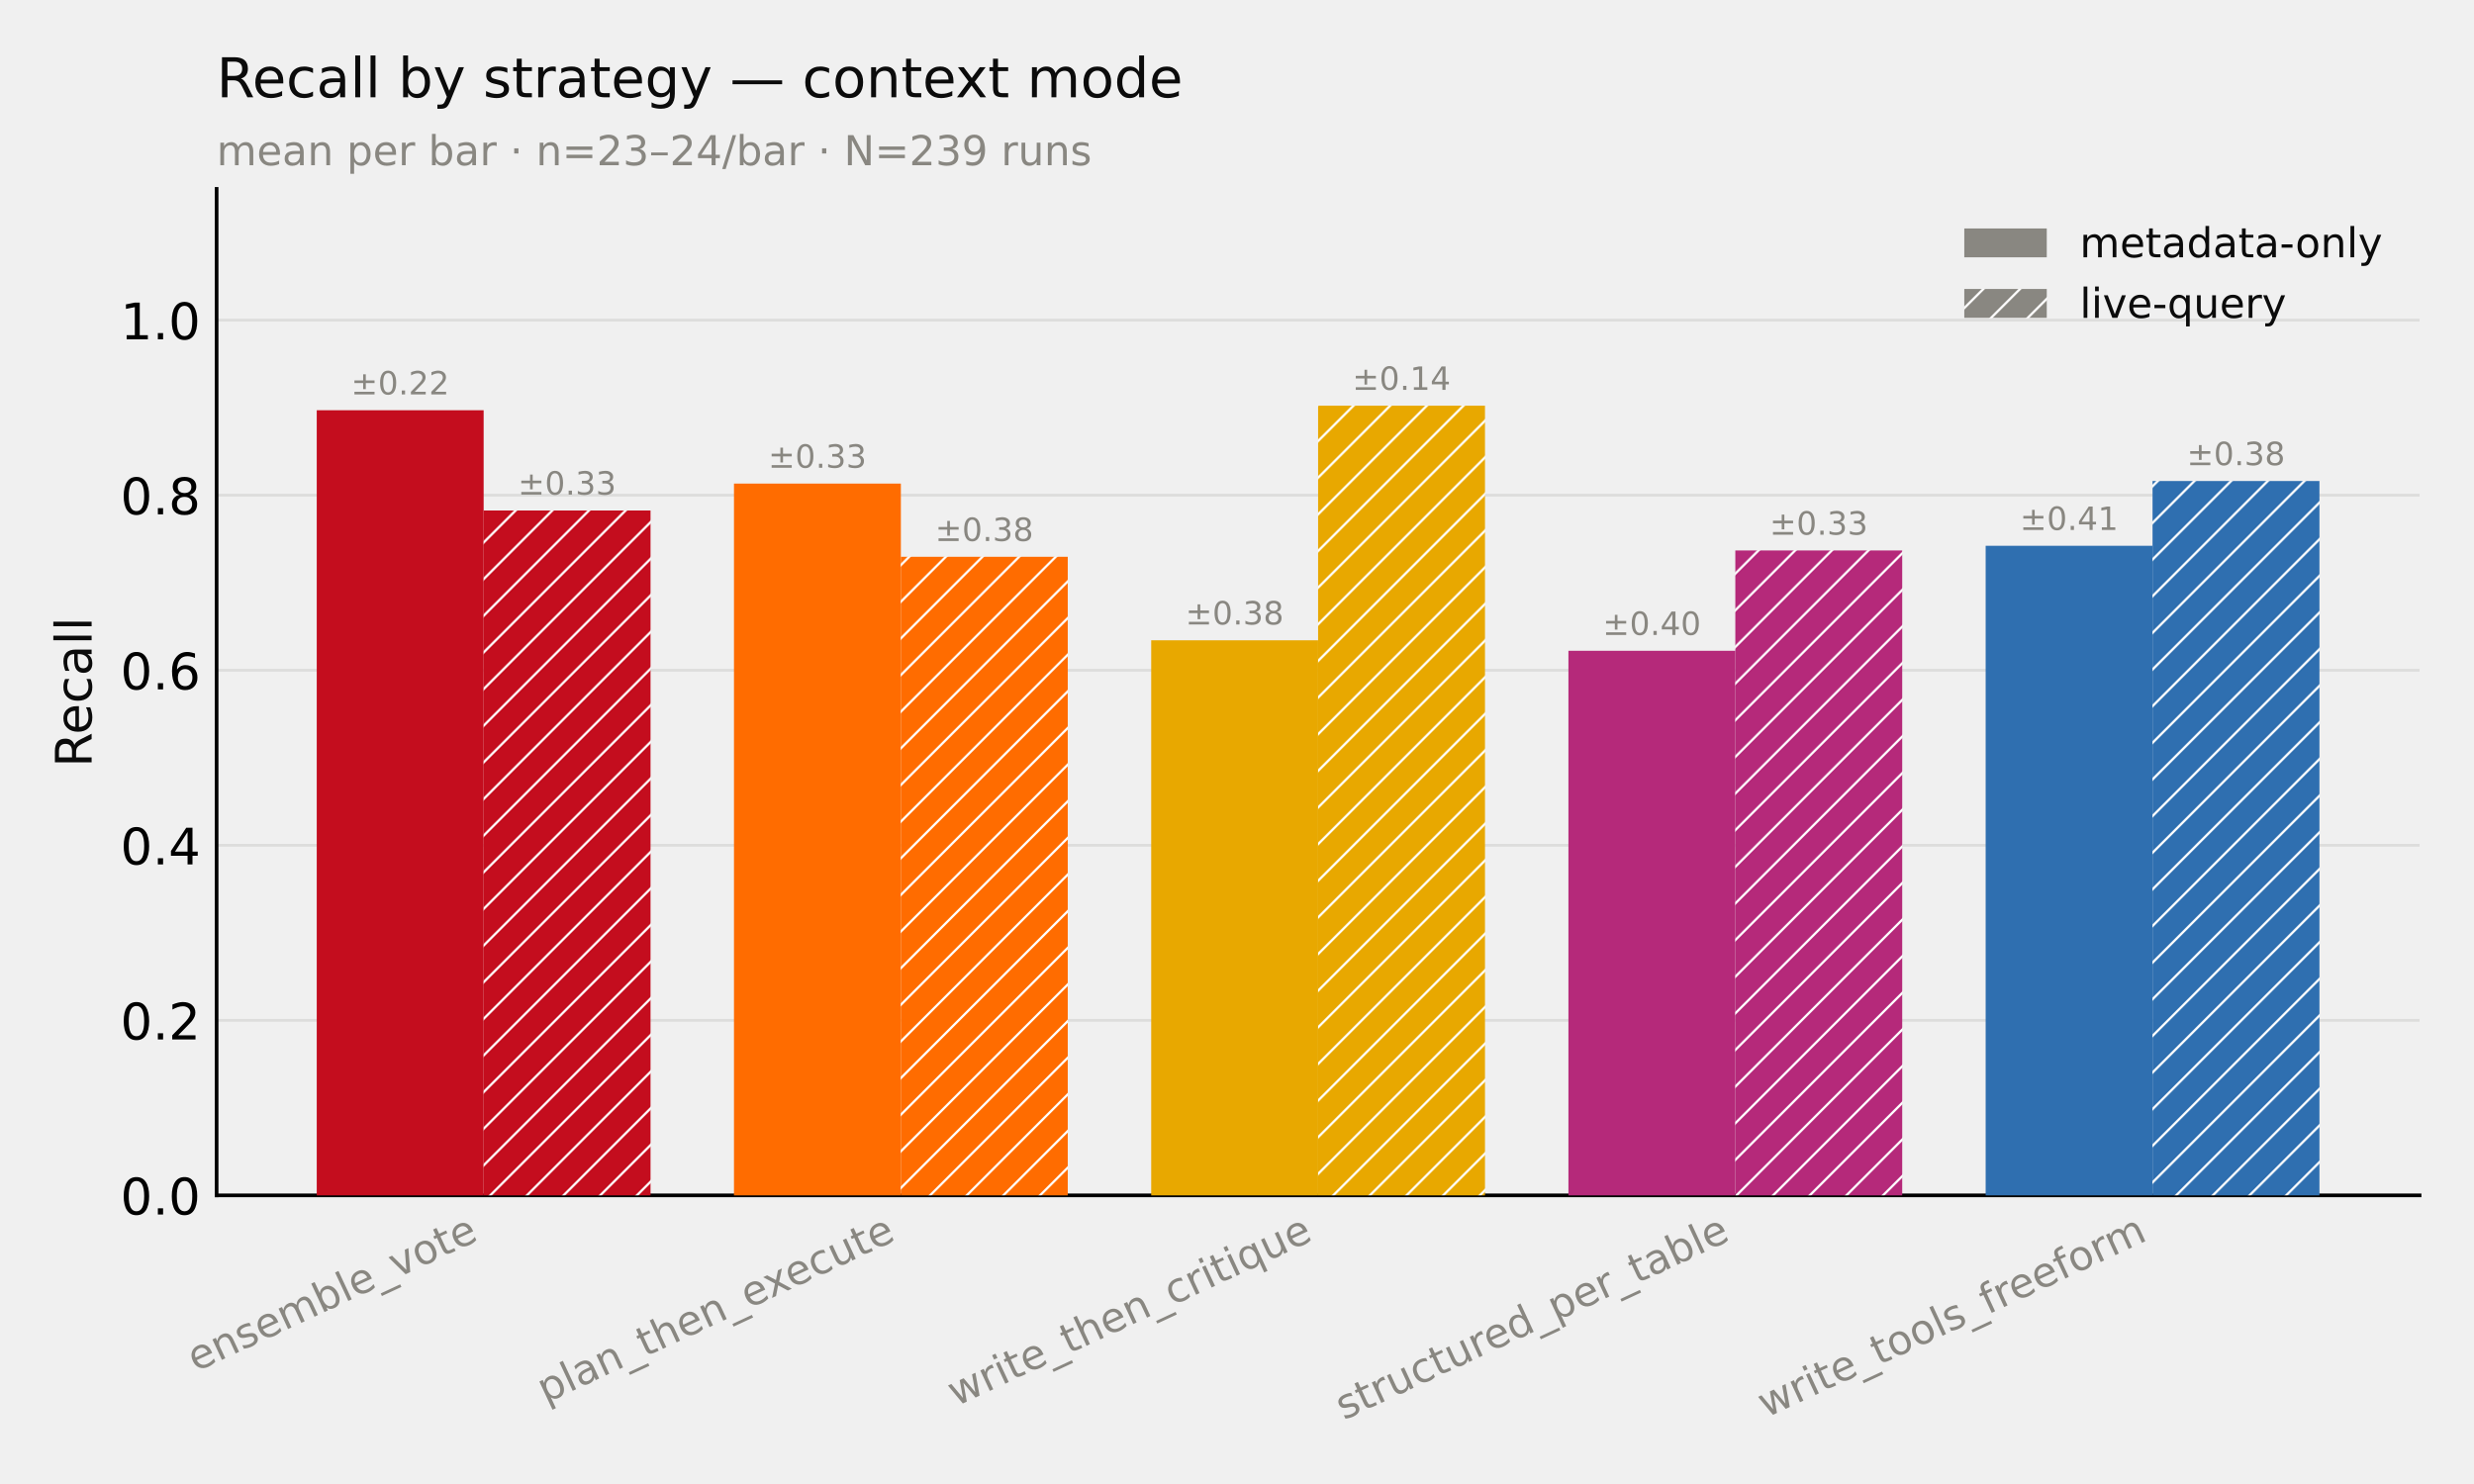
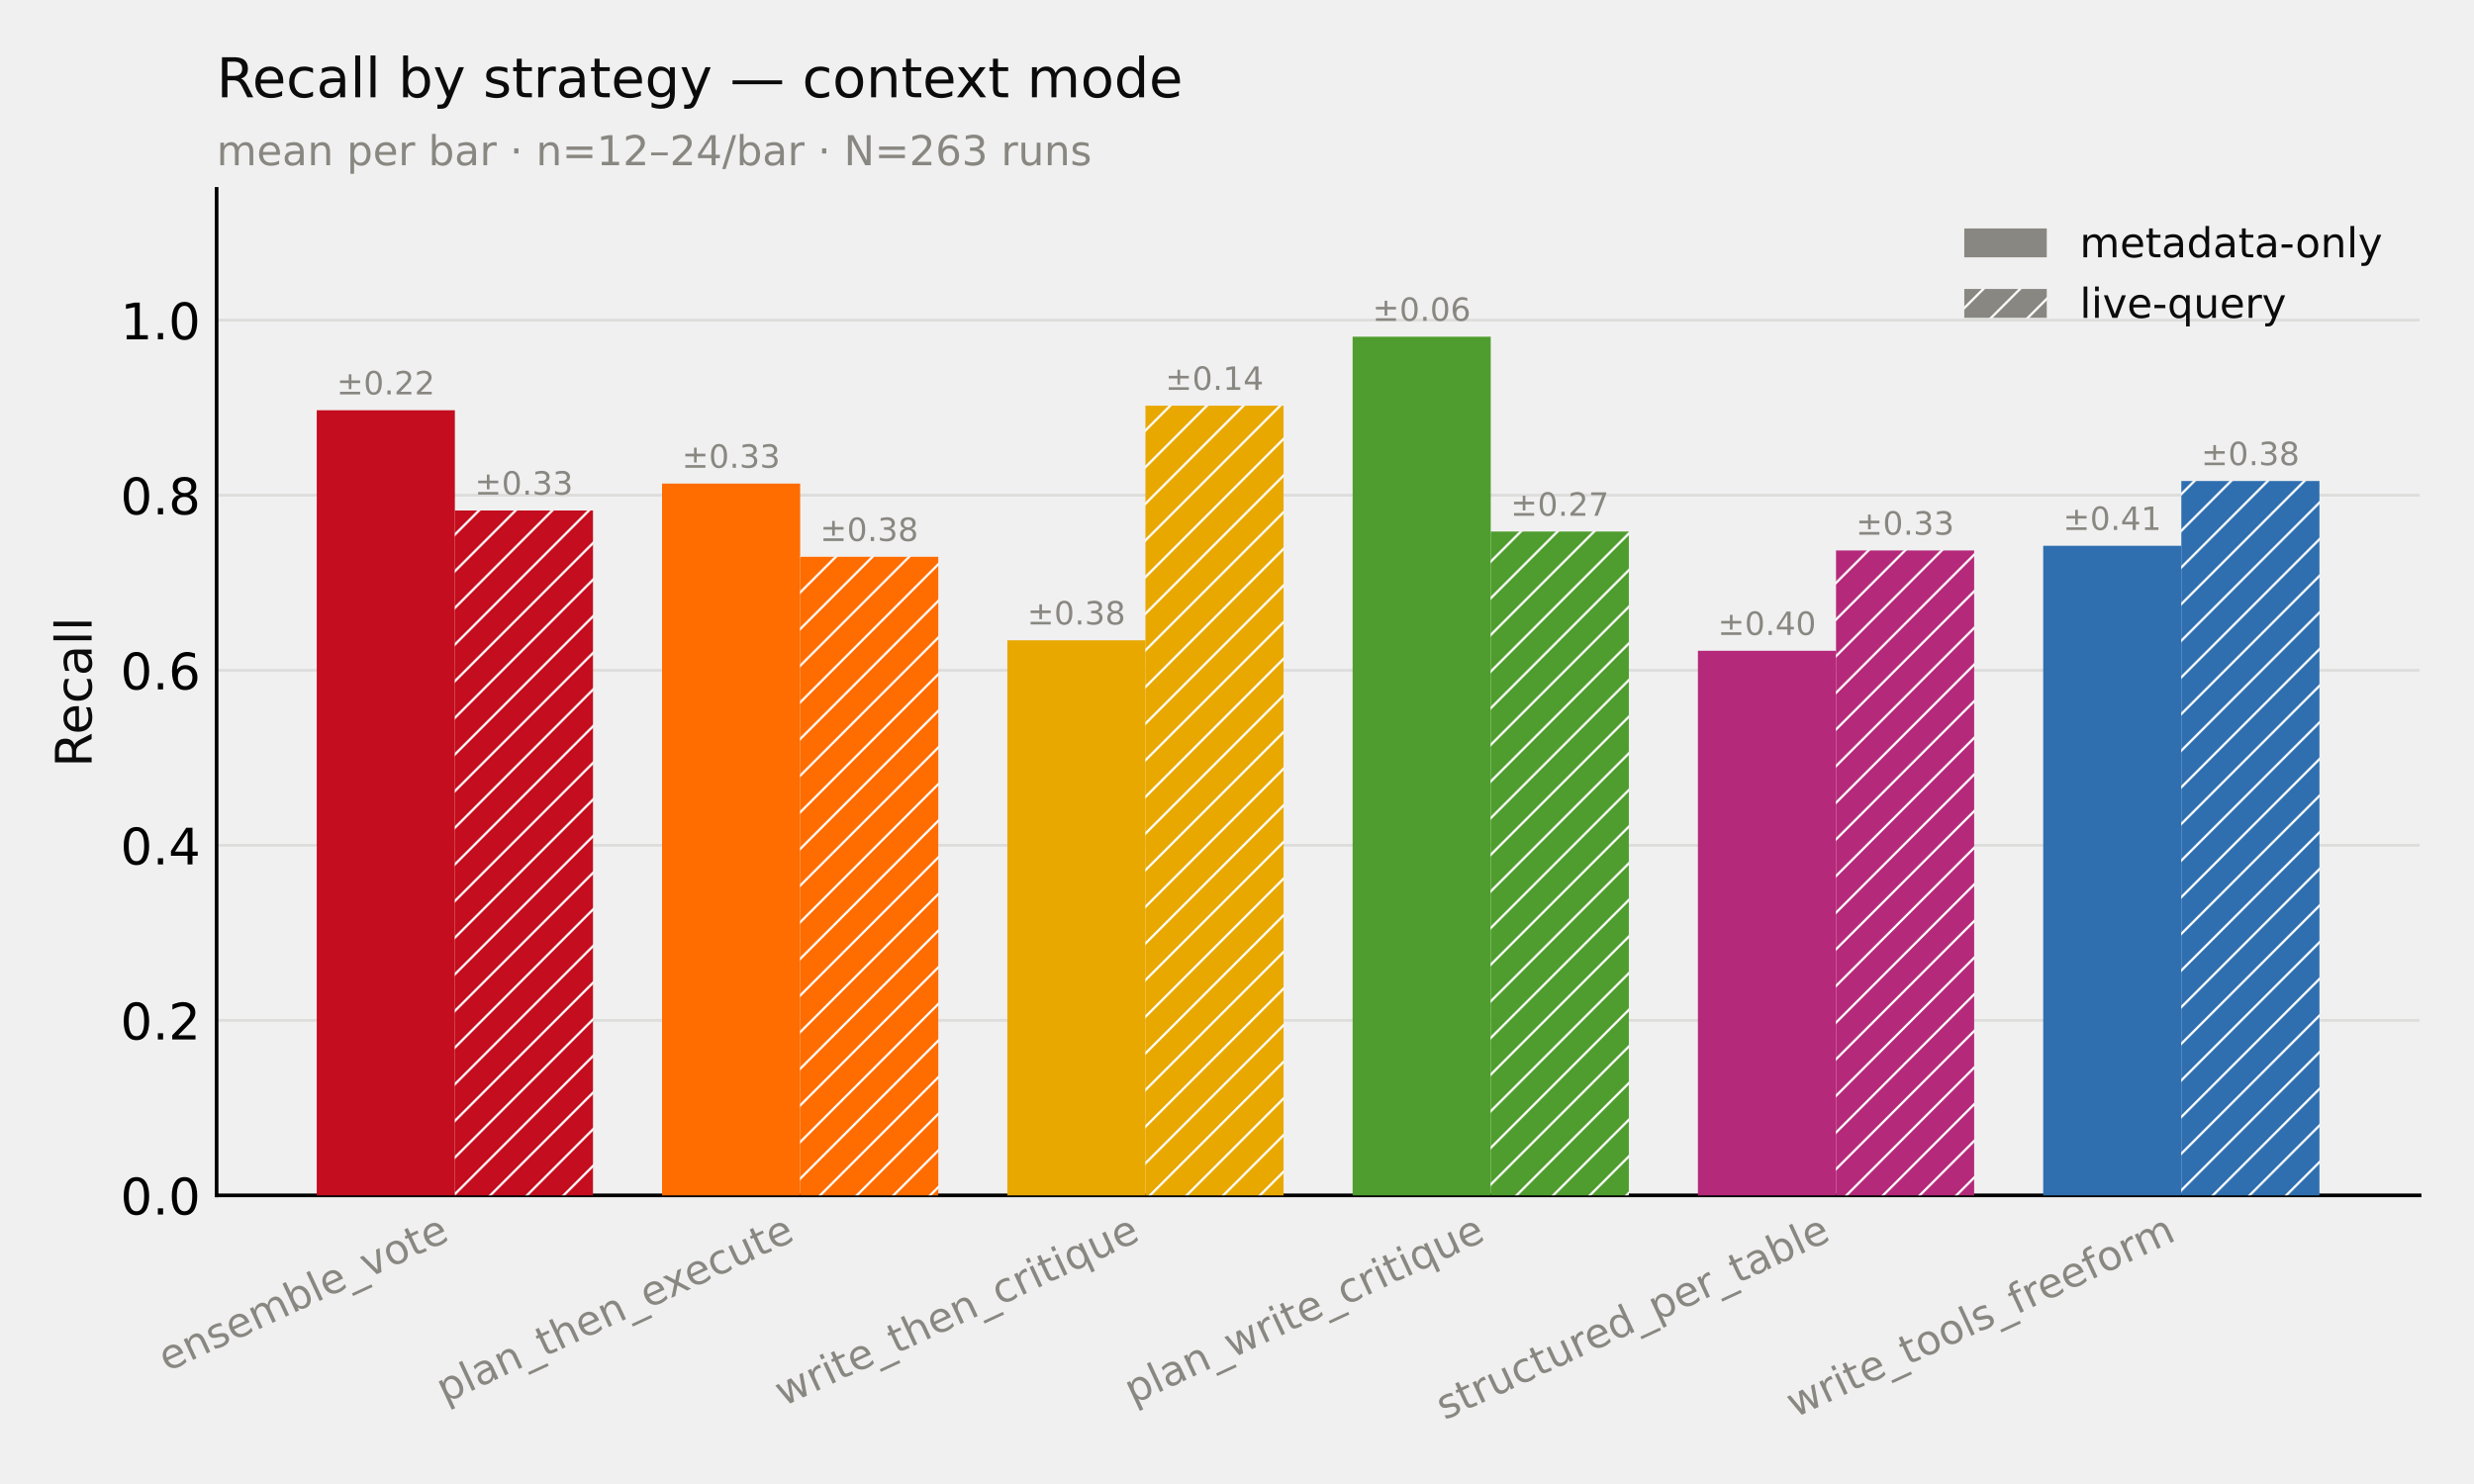
<svg xmlns="http://www.w3.org/2000/svg" width="540pt" height="324pt" viewBox="0 0 540 324" version="1.1">
  <defs>
    <style type="text/css">*{stroke-linejoin: round; stroke-linecap: butt}</style>
  </defs>
  <g id="figure_1">
    <g id="patch_1">
      <path d="M 0 324  L 540 324  L 540 0  L 0 0  L 0 324  z " style="fill: none" />
    </g>
    <g id="axes_1">
      <g id="patch_2">
        <path d="M 47.28 260.982  L 528.12 260.982  L 528.12 41.24  L 47.28 41.24  L 47.28 260.982  z " style="fill: none" />
      </g>
      <g id="matplotlib.axis_1">
        <g id="xtick_1">
          <g id="line2d_1" />
          <g id="text_1">
-             <text style="font-size: 9px; font-family: 'DejaVu Sans', 'Bitstream Vera Sans', 'Computer Modern Sans Serif', 'Lucida Grande', 'Verdana', 'Geneva', 'Lucid', 'Arial', 'Helvetica', 'Avant Garde', sans-serif; fill: #898781" transform="translate(42.68812 299.5812) rotate(-25)">ensemble_vote</text>
+             <text style="font-size: 9px; font-family: 'DejaVu Sans', 'Bitstream Vera Sans', 'Computer Modern Sans Serif', 'Lucida Grande', 'Verdana', 'Geneva', 'Lucid', 'Arial', 'Helvetica', 'Avant Garde', sans-serif; fill: #898781" transform="translate(36.40756 299.5812) rotate(-25)">ensemble_vote</text>
          </g>
        </g>
        <g id="xtick_2">
          <g id="line2d_2" />
          <g id="text_2">
-             <text style="font-size: 9px; font-family: 'DejaVu Sans', 'Bitstream Vera Sans', 'Computer Modern Sans Serif', 'Lucida Grande', 'Verdana', 'Geneva', 'Lucid', 'Arial', 'Helvetica', 'Avant Garde', sans-serif; fill: #898781" transform="translate(119.0716 306.4289) rotate(-25)">plan_then_execute</text>
+             <text style="font-size: 9px; font-family: 'DejaVu Sans', 'Bitstream Vera Sans', 'Computer Modern Sans Serif', 'Lucida Grande', 'Verdana', 'Geneva', 'Lucid', 'Arial', 'Helvetica', 'Avant Garde', sans-serif; fill: #898781" transform="translate(97.08959 306.4289) rotate(-25)">plan_then_execute</text>
          </g>
        </g>
        <g id="xtick_3">
          <g id="line2d_3" />
          <g id="text_3">
-             <text style="font-size: 9px; font-family: 'DejaVu Sans', 'Bitstream Vera Sans', 'Computer Modern Sans Serif', 'Lucida Grande', 'Verdana', 'Geneva', 'Lucid', 'Arial', 'Helvetica', 'Avant Garde', sans-serif; fill: #898781" transform="translate(208.6499 307.1236) rotate(-25)">write_then_critique</text>
+             <text style="font-size: 9px; font-family: 'DejaVu Sans', 'Bitstream Vera Sans', 'Computer Modern Sans Serif', 'Lucida Grande', 'Verdana', 'Geneva', 'Lucid', 'Arial', 'Helvetica', 'Avant Garde', sans-serif; fill: #898781" transform="translate(170.9665 307.1236) rotate(-25)">write_then_critique</text>
          </g>
        </g>
        <g id="xtick_4">
          <g id="line2d_4" />
          <g id="text_4">
-             <text style="font-size: 9px; font-family: 'DejaVu Sans', 'Bitstream Vera Sans', 'Computer Modern Sans Serif', 'Lucida Grande', 'Verdana', 'Geneva', 'Lucid', 'Arial', 'Helvetica', 'Avant Garde', sans-serif; fill: #898781" transform="translate(293.3163 310.1088) rotate(-25)">structured_per_table</text>
+             <text style="font-size: 9px; font-family: 'DejaVu Sans', 'Bitstream Vera Sans', 'Computer Modern Sans Serif', 'Lucida Grande', 'Verdana', 'Geneva', 'Lucid', 'Arial', 'Helvetica', 'Avant Garde', sans-serif; fill: #898781" transform="translate(247.2764 306.6838) rotate(-25)">plan_write_critique</text>
          </g>
        </g>
        <g id="xtick_5">
          <g id="line2d_5" />
          <g id="text_5">
-             <text style="font-size: 9px; font-family: 'DejaVu Sans', 'Bitstream Vera Sans', 'Computer Modern Sans Serif', 'Lucida Grande', 'Verdana', 'Geneva', 'Lucid', 'Arial', 'Helvetica', 'Avant Garde', sans-serif; fill: #898781" transform="translate(385.4843 309.5959) rotate(-25)">write_tools_freeform</text>
+             <text style="font-size: 9px; font-family: 'DejaVu Sans', 'Bitstream Vera Sans', 'Computer Modern Sans Serif', 'Lucida Grande', 'Verdana', 'Geneva', 'Lucid', 'Arial', 'Helvetica', 'Avant Garde', sans-serif; fill: #898781" transform="translate(315.2982 310.1088) rotate(-25)">structured_per_table</text>
+           </g>
+         </g>
+         <g id="xtick_6">
+           <g id="line2d_6" />
+           <g id="text_6">
+             <text style="font-size: 9px; font-family: 'DejaVu Sans', 'Bitstream Vera Sans', 'Computer Modern Sans Serif', 'Lucida Grande', 'Verdana', 'Geneva', 'Lucid', 'Arial', 'Helvetica', 'Avant Garde', sans-serif; fill: #898781" transform="translate(391.7649 309.5959) rotate(-25)">write_tools_freeform</text>
          </g>
        </g>
      </g>
      <g id="matplotlib.axis_2">
        <g id="ytick_1">
-           <g id="line2d_6">
+           <g id="line2d_7">
            <path d="M 47.28 260.982  L 528.12 260.982  " clip-path="url(#pf2c63553e9)" style="fill: none; stroke: #898781; stroke-opacity: 0.18; stroke-width: 0.6; stroke-linecap: square" />
          </g>
-           <g id="line2d_7" />
-           <g id="text_6">
+           <g id="line2d_8" />
+           <g id="text_7">
            <text style="font-size: 11px; font-family: 'DejaVu Sans', 'Bitstream Vera Sans', 'Computer Modern Sans Serif', 'Lucida Grande', 'Verdana', 'Geneva', 'Lucid', 'Arial', 'Helvetica', 'Avant Garde', sans-serif; text-anchor: end" x="43.78" y="265.161" transform="rotate(-0 43.78 265.1614)">0.0</text>
          </g>
        </g>
        <g id="ytick_2">
-           <g id="line2d_8">
+           <g id="line2d_9">
            <path d="M 47.28 222.766  L 528.12 222.766  " clip-path="url(#pf2c63553e9)" style="fill: none; stroke: #898781; stroke-opacity: 0.18; stroke-width: 0.6; stroke-linecap: square" />
          </g>
-           <g id="line2d_9" />
-           <g id="text_7">
+           <g id="line2d_10" />
+           <g id="text_8">
            <text style="font-size: 11px; font-family: 'DejaVu Sans', 'Bitstream Vera Sans', 'Computer Modern Sans Serif', 'Lucida Grande', 'Verdana', 'Geneva', 'Lucid', 'Arial', 'Helvetica', 'Avant Garde', sans-serif; text-anchor: end" x="43.78" y="226.945" transform="rotate(-0 43.78 226.9453)">0.2</text>
          </g>
        </g>
        <g id="ytick_3">
-           <g id="line2d_10">
+           <g id="line2d_11">
            <path d="M 47.28 184.55  L 528.12 184.55  " clip-path="url(#pf2c63553e9)" style="fill: none; stroke: #898781; stroke-opacity: 0.18; stroke-width: 0.6; stroke-linecap: square" />
          </g>
-           <g id="line2d_11" />
-           <g id="text_8">
+           <g id="line2d_12" />
+           <g id="text_9">
            <text style="font-size: 11px; font-family: 'DejaVu Sans', 'Bitstream Vera Sans', 'Computer Modern Sans Serif', 'Lucida Grande', 'Verdana', 'Geneva', 'Lucid', 'Arial', 'Helvetica', 'Avant Garde', sans-serif; text-anchor: end" x="43.78" y="188.729" transform="rotate(-0 43.78 188.7293)">0.4</text>
          </g>
        </g>
        <g id="ytick_4">
-           <g id="line2d_12">
+           <g id="line2d_13">
            <path d="M 47.28 146.334  L 528.12 146.334  " clip-path="url(#pf2c63553e9)" style="fill: none; stroke: #898781; stroke-opacity: 0.18; stroke-width: 0.6; stroke-linecap: square" />
          </g>
-           <g id="line2d_13" />
-           <g id="text_9">
+           <g id="line2d_14" />
+           <g id="text_10">
            <text style="font-size: 11px; font-family: 'DejaVu Sans', 'Bitstream Vera Sans', 'Computer Modern Sans Serif', 'Lucida Grande', 'Verdana', 'Geneva', 'Lucid', 'Arial', 'Helvetica', 'Avant Garde', sans-serif; text-anchor: end" x="43.78" y="150.513" transform="rotate(-0 43.78 150.5133)">0.6</text>
          </g>
        </g>
        <g id="ytick_5">
-           <g id="line2d_14">
+           <g id="line2d_15">
            <path d="M 47.28 108.118  L 528.12 108.118  " clip-path="url(#pf2c63553e9)" style="fill: none; stroke: #898781; stroke-opacity: 0.18; stroke-width: 0.6; stroke-linecap: square" />
          </g>
-           <g id="line2d_15" />
-           <g id="text_10">
+           <g id="line2d_16" />
+           <g id="text_11">
            <text style="font-size: 11px; font-family: 'DejaVu Sans', 'Bitstream Vera Sans', 'Computer Modern Sans Serif', 'Lucida Grande', 'Verdana', 'Geneva', 'Lucid', 'Arial', 'Helvetica', 'Avant Garde', sans-serif; text-anchor: end" x="43.78" y="112.297" transform="rotate(-0 43.78 112.2972)">0.8</text>
          </g>
        </g>
        <g id="ytick_6">
-           <g id="line2d_16">
+           <g id="line2d_17">
            <path d="M 47.28 69.902  L 528.12 69.902  " clip-path="url(#pf2c63553e9)" style="fill: none; stroke: #898781; stroke-opacity: 0.18; stroke-width: 0.6; stroke-linecap: square" />
          </g>
-           <g id="line2d_17" />
-           <g id="text_11">
+           <g id="line2d_18" />
+           <g id="text_12">
            <text style="font-size: 11px; font-family: 'DejaVu Sans', 'Bitstream Vera Sans', 'Computer Modern Sans Serif', 'Lucida Grande', 'Verdana', 'Geneva', 'Lucid', 'Arial', 'Helvetica', 'Avant Garde', sans-serif; text-anchor: end" x="43.78" y="74.081" transform="rotate(-0 43.78 74.08117)">1.0</text>
          </g>
        </g>
-         <g id="text_12">
+         <g id="text_13">
          <text style="font-size: 11px; font-family: 'DejaVu Sans', 'Bitstream Vera Sans', 'Computer Modern Sans Serif', 'Lucida Grande', 'Verdana', 'Geneva', 'Lucid', 'Arial', 'Helvetica', 'Avant Garde', sans-serif; text-anchor: middle; fill: #0b0b0b" x="19.999" y="151.111" transform="rotate(-90 19.99891 151.1111)">Recall</text>
        </g>
      </g>
      <g id="patch_3">
        <path d="M 47.28 260.982  L 47.28 41.24  " style="fill: none; stroke: #000000; stroke-width: 0.8; stroke-linejoin: miter; stroke-linecap: square" />
      </g>
      <g id="patch_4">
        <path d="M 47.28 260.982  L 528.12 260.982  " style="fill: none; stroke: #000000; stroke-width: 0.8; stroke-linejoin: miter; stroke-linecap: square" />
      </g>
      <g id="patch_5">
-         <path d="M 69.136 260.982  L 105.564 260.982  L 105.564 89.574  L 69.136 89.574  z " clip-path="url(#pf2c63553e9)" style="fill: #c40d1e" />
+         <path d="M 69.136 260.982  L 99.283 260.982  L 99.283 89.574  L 69.136 89.574  z " clip-path="url(#pf2c63553e9)" style="fill: #c40d1e" />
      </g>
      <g id="patch_6">
-         <path d="M 160.205 260.982  L 196.632 260.982  L 196.632 105.579  L 160.205 105.579  z " clip-path="url(#pf2c63553e9)" style="fill: #ff6c00" />
+         <path d="M 144.503 260.982  L 174.65 260.982  L 174.65 105.579  L 144.503 105.579  z " clip-path="url(#pf2c63553e9)" style="fill: #ff6c00" />
      </g>
      <g id="patch_7">
-         <path d="M 251.273 260.982  L 287.7 260.982  L 287.7 139.798  L 251.273 139.798  z " clip-path="url(#pf2c63553e9)" style="fill: #e8a800" />
+         <path d="M 219.87 260.982  L 250.017 260.982  L 250.017 139.798  L 219.87 139.798  z " clip-path="url(#pf2c63553e9)" style="fill: #e8a800" />
      </g>
      <g id="patch_8">
-         <path d="M 342.341 260.982  L 378.768 260.982  L 378.768 142.078  L 342.341 142.078  z " clip-path="url(#pf2c63553e9)" style="fill: #b5297a" />
+         <path d="M 295.237 260.982  L 325.383 260.982  L 325.383 73.511  L 295.237 73.511  z " clip-path="url(#pf2c63553e9)" style="fill: #4f9d2e" />
      </g>
      <g id="patch_9">
-         <path d="M 433.409 260.982  L 469.836 260.982  L 469.836 119.156  L 433.409 119.156  z " clip-path="url(#pf2c63553e9)" style="fill: #2f6fb0" />
+         <path d="M 370.603 260.982  L 400.75 260.982  L 400.75 142.078  L 370.603 142.078  z " clip-path="url(#pf2c63553e9)" style="fill: #b5297a" />
      </g>
      <g id="patch_10">
-         <path d="M 105.564 260.982  L 141.991 260.982  L 141.991 111.452  L 105.564 111.452  z " clip-path="url(#pf2c63553e9)" style="fill: url(#h76be909257)" />
+         <path d="M 445.97 260.982  L 476.117 260.982  L 476.117 119.156  L 445.97 119.156  z " clip-path="url(#pf2c63553e9)" style="fill: #2f6fb0" />
      </g>
      <g id="patch_11">
-         <path d="M 196.632 260.982  L 233.059 260.982  L 233.059 121.571  L 196.632 121.571  z " clip-path="url(#pf2c63553e9)" style="fill: url(#h1bfc4a4b74)" />
+         <path d="M 99.283 260.982  L 129.43 260.982  L 129.43 111.452  L 99.283 111.452  z " clip-path="url(#pf2c63553e9)" style="fill: url(#h76be909257)" />
      </g>
      <g id="patch_12">
-         <path d="M 287.7 260.982  L 324.127 260.982  L 324.127 88.576  L 287.7 88.576  z " clip-path="url(#pf2c63553e9)" style="fill: url(#h9e0bf42240)" />
+         <path d="M 174.65 260.982  L 204.797 260.982  L 204.797 121.571  L 174.65 121.571  z " clip-path="url(#pf2c63553e9)" style="fill: url(#h1bfc4a4b74)" />
      </g>
      <g id="patch_13">
-         <path d="M 378.768 260.982  L 415.195 260.982  L 415.195 120.188  L 378.768 120.188  z " clip-path="url(#pf2c63553e9)" style="fill: url(#he59ce5a9c2)" />
+         <path d="M 250.017 260.982  L 280.163 260.982  L 280.163 88.576  L 250.017 88.576  z " clip-path="url(#pf2c63553e9)" style="fill: url(#h9e0bf42240)" />
      </g>
      <g id="patch_14">
-         <path d="M 469.836 260.982  L 506.264 260.982  L 506.264 105.016  L 469.836 105.016  z " clip-path="url(#pf2c63553e9)" style="fill: url(#h8806979efd)" />
-       </g>
-       <g id="text_13">
-         <text style="font-size: 7px; font-family: 'DejaVu Sans', 'Bitstream Vera Sans', 'Computer Modern Sans Serif', 'Lucida Grande', 'Verdana', 'Geneva', 'Lucid', 'Arial', 'Helvetica', 'Avant Garde', sans-serif; text-anchor: middle; fill: #898781" x="87.35" y="86.118" transform="rotate(-0 87.35 86.11774)">±0.22</text>
+         <path d="M 325.383 260.982  L 355.53 260.982  L 355.53 116.054  L 325.383 116.054  z " clip-path="url(#pf2c63553e9)" style="fill: url(#hfa542c0d05)" />
+       </g>
+       <g id="patch_15">
+         <path d="M 400.75 260.982  L 430.897 260.982  L 430.897 120.188  L 400.75 120.188  z " clip-path="url(#pf2c63553e9)" style="fill: url(#he59ce5a9c2)" />
+       </g>
+       <g id="patch_16">
+         <path d="M 476.117 260.982  L 506.264 260.982  L 506.264 105.016  L 476.117 105.016  z " clip-path="url(#pf2c63553e9)" style="fill: url(#h8806979efd)" />
      </g>
      <g id="text_14">
-         <text style="font-size: 7px; font-family: 'DejaVu Sans', 'Bitstream Vera Sans', 'Computer Modern Sans Serif', 'Lucida Grande', 'Verdana', 'Geneva', 'Lucid', 'Arial', 'Helvetica', 'Avant Garde', sans-serif; text-anchor: middle; fill: #898781" x="178.418" y="102.123" transform="rotate(-0 178.4182 102.1233)">±0.33</text>
+         <text style="font-size: 7px; font-family: 'DejaVu Sans', 'Bitstream Vera Sans', 'Computer Modern Sans Serif', 'Lucida Grande', 'Verdana', 'Geneva', 'Lucid', 'Arial', 'Helvetica', 'Avant Garde', sans-serif; text-anchor: middle; fill: #898781" x="84.21" y="86.118" transform="rotate(-0 84.20972 86.11774)">±0.22</text>
      </g>
      <g id="text_15">
-         <text style="font-size: 7px; font-family: 'DejaVu Sans', 'Bitstream Vera Sans', 'Computer Modern Sans Serif', 'Lucida Grande', 'Verdana', 'Geneva', 'Lucid', 'Arial', 'Helvetica', 'Avant Garde', sans-serif; text-anchor: middle; fill: #898781" x="269.486" y="136.343" transform="rotate(-0 269.4864 136.3426)">±0.38</text>
+         <text style="font-size: 7px; font-family: 'DejaVu Sans', 'Bitstream Vera Sans', 'Computer Modern Sans Serif', 'Lucida Grande', 'Verdana', 'Geneva', 'Lucid', 'Arial', 'Helvetica', 'Avant Garde', sans-serif; text-anchor: middle; fill: #898781" x="159.576" y="102.123" transform="rotate(-0 159.5765 102.1233)">±0.33</text>
      </g>
      <g id="text_16">
-         <text style="font-size: 7px; font-family: 'DejaVu Sans', 'Bitstream Vera Sans', 'Computer Modern Sans Serif', 'Lucida Grande', 'Verdana', 'Geneva', 'Lucid', 'Arial', 'Helvetica', 'Avant Garde', sans-serif; text-anchor: middle; fill: #898781" x="360.555" y="138.622" transform="rotate(-0 360.5545 138.6219)">±0.40</text>
+         <text style="font-size: 7px; font-family: 'DejaVu Sans', 'Bitstream Vera Sans', 'Computer Modern Sans Serif', 'Lucida Grande', 'Verdana', 'Geneva', 'Lucid', 'Arial', 'Helvetica', 'Avant Garde', sans-serif; text-anchor: middle; fill: #898781" x="234.943" y="136.343" transform="rotate(-0 234.9433 136.3426)">±0.38</text>
      </g>
      <g id="text_17">
-         <text style="font-size: 7px; font-family: 'DejaVu Sans', 'Bitstream Vera Sans', 'Computer Modern Sans Serif', 'Lucida Grande', 'Verdana', 'Geneva', 'Lucid', 'Arial', 'Helvetica', 'Avant Garde', sans-serif; text-anchor: middle; fill: #898781" x="451.623" y="115.701" transform="rotate(-0 451.6227 115.7007)">±0.41</text>
+         <text style="font-size: 7px; font-family: 'DejaVu Sans', 'Bitstream Vera Sans', 'Computer Modern Sans Serif', 'Lucida Grande', 'Verdana', 'Geneva', 'Lucid', 'Arial', 'Helvetica', 'Avant Garde', sans-serif; text-anchor: middle; fill: #898781" x="310.31" y="70.055" transform="rotate(-0 310.31 70.05491)">±0.06</text>
      </g>
      <g id="text_18">
-         <text style="font-size: 7px; font-family: 'DejaVu Sans', 'Bitstream Vera Sans', 'Computer Modern Sans Serif', 'Lucida Grande', 'Verdana', 'Geneva', 'Lucid', 'Arial', 'Helvetica', 'Avant Garde', sans-serif; text-anchor: middle; fill: #898781" x="123.777" y="107.996" transform="rotate(-0 123.7773 107.9958)">±0.33</text>
+         <text style="font-size: 7px; font-family: 'DejaVu Sans', 'Bitstream Vera Sans', 'Computer Modern Sans Serif', 'Lucida Grande', 'Verdana', 'Geneva', 'Lucid', 'Arial', 'Helvetica', 'Avant Garde', sans-serif; text-anchor: middle; fill: #898781" x="385.677" y="138.622" transform="rotate(-0 385.6768 138.6219)">±0.40</text>
      </g>
      <g id="text_19">
-         <text style="font-size: 7px; font-family: 'DejaVu Sans', 'Bitstream Vera Sans', 'Computer Modern Sans Serif', 'Lucida Grande', 'Verdana', 'Geneva', 'Lucid', 'Arial', 'Helvetica', 'Avant Garde', sans-serif; text-anchor: middle; fill: #898781" x="214.845" y="118.115" transform="rotate(-0 214.8455 118.1151)">±0.38</text>
+         <text style="font-size: 7px; font-family: 'DejaVu Sans', 'Bitstream Vera Sans', 'Computer Modern Sans Serif', 'Lucida Grande', 'Verdana', 'Geneva', 'Lucid', 'Arial', 'Helvetica', 'Avant Garde', sans-serif; text-anchor: middle; fill: #898781" x="461.044" y="115.701" transform="rotate(-0 461.0436 115.7007)">±0.41</text>
      </g>
      <g id="text_20">
-         <text style="font-size: 7px; font-family: 'DejaVu Sans', 'Bitstream Vera Sans', 'Computer Modern Sans Serif', 'Lucida Grande', 'Verdana', 'Geneva', 'Lucid', 'Arial', 'Helvetica', 'Avant Garde', sans-serif; text-anchor: middle; fill: #898781" x="305.914" y="85.121" transform="rotate(-0 305.9136 85.12056)">±0.14</text>
+         <text style="font-size: 7px; font-family: 'DejaVu Sans', 'Bitstream Vera Sans', 'Computer Modern Sans Serif', 'Lucida Grande', 'Verdana', 'Geneva', 'Lucid', 'Arial', 'Helvetica', 'Avant Garde', sans-serif; text-anchor: middle; fill: #898781" x="114.356" y="107.996" transform="rotate(-0 114.3564 107.9958)">±0.33</text>
      </g>
      <g id="text_21">
-         <text style="font-size: 7px; font-family: 'DejaVu Sans', 'Bitstream Vera Sans', 'Computer Modern Sans Serif', 'Lucida Grande', 'Verdana', 'Geneva', 'Lucid', 'Arial', 'Helvetica', 'Avant Garde', sans-serif; text-anchor: middle; fill: #898781" x="396.982" y="116.733" transform="rotate(-0 396.9818 116.7325)">±0.33</text>
+         <text style="font-size: 7px; font-family: 'DejaVu Sans', 'Bitstream Vera Sans', 'Computer Modern Sans Serif', 'Lucida Grande', 'Verdana', 'Geneva', 'Lucid', 'Arial', 'Helvetica', 'Avant Garde', sans-serif; text-anchor: middle; fill: #898781" x="189.723" y="118.115" transform="rotate(-0 189.7232 118.1151)">±0.38</text>
      </g>
      <g id="text_22">
-         <text style="font-size: 7px; font-family: 'DejaVu Sans', 'Bitstream Vera Sans', 'Computer Modern Sans Serif', 'Lucida Grande', 'Verdana', 'Geneva', 'Lucid', 'Arial', 'Helvetica', 'Avant Garde', sans-serif; text-anchor: middle; fill: #898781" x="488.05" y="101.56" transform="rotate(-0 488.05 101.5604)">±0.38</text>
+         <text style="font-size: 7px; font-family: 'DejaVu Sans', 'Bitstream Vera Sans', 'Computer Modern Sans Serif', 'Lucida Grande', 'Verdana', 'Geneva', 'Lucid', 'Arial', 'Helvetica', 'Avant Garde', sans-serif; text-anchor: middle; fill: #898781" x="265.09" y="85.121" transform="rotate(-0 265.09 85.12056)">±0.14</text>
      </g>
      <g id="text_23">
-         <text style="font-size: 9px; font-family: 'DejaVu Sans', 'Bitstream Vera Sans', 'Computer Modern Sans Serif', 'Lucida Grande', 'Verdana', 'Geneva', 'Lucid', 'Arial', 'Helvetica', 'Avant Garde', sans-serif; text-anchor: start; fill: #898781" x="47.28" y="36.072" transform="rotate(-0 47.28 36.07215)">mean per bar · n=23–24/bar · N=239 runs</text>
+         <text style="font-size: 7px; font-family: 'DejaVu Sans', 'Bitstream Vera Sans', 'Computer Modern Sans Serif', 'Lucida Grande', 'Verdana', 'Geneva', 'Lucid', 'Arial', 'Helvetica', 'Avant Garde', sans-serif; text-anchor: middle; fill: #898781" x="340.457" y="112.598" transform="rotate(-0 340.4567 112.5982)">±0.27</text>
      </g>
      <g id="text_24">
+         <text style="font-size: 7px; font-family: 'DejaVu Sans', 'Bitstream Vera Sans', 'Computer Modern Sans Serif', 'Lucida Grande', 'Verdana', 'Geneva', 'Lucid', 'Arial', 'Helvetica', 'Avant Garde', sans-serif; text-anchor: middle; fill: #898781" x="415.824" y="116.733" transform="rotate(-0 415.8235 116.7325)">±0.33</text>
+       </g>
+       <g id="text_25">
+         <text style="font-size: 7px; font-family: 'DejaVu Sans', 'Bitstream Vera Sans', 'Computer Modern Sans Serif', 'Lucida Grande', 'Verdana', 'Geneva', 'Lucid', 'Arial', 'Helvetica', 'Avant Garde', sans-serif; text-anchor: middle; fill: #898781" x="491.19" y="101.56" transform="rotate(-0 491.1903 101.5604)">±0.38</text>
+       </g>
+       <g id="text_26">
+         <text style="font-size: 9px; font-family: 'DejaVu Sans', 'Bitstream Vera Sans', 'Computer Modern Sans Serif', 'Lucida Grande', 'Verdana', 'Geneva', 'Lucid', 'Arial', 'Helvetica', 'Avant Garde', sans-serif; text-anchor: start; fill: #898781" x="47.28" y="36.072" transform="rotate(-0 47.28 36.07215)">mean per bar · n=12–24/bar · N=263 runs</text>
+       </g>
+       <g id="text_27">
        <text style="font-size: 12px; font-family: 'DejaVu Sans', 'Bitstream Vera Sans', 'Computer Modern Sans Serif', 'Lucida Grande', 'Verdana', 'Geneva', 'Lucid', 'Arial', 'Helvetica', 'Avant Garde', sans-serif; text-anchor: start; fill: #0b0b0b" x="47.28" y="21.24" transform="rotate(-0 47.28 21.24)">Recall by strategy — context mode</text>
      </g>
      <g id="legend_1">
-         <g id="patch_15">
+         <g id="patch_17">
          <path d="M 428.746 56.179  L 446.746 56.179  L 446.746 49.879  L 428.746 49.879  z " style="fill: #898781" />
        </g>
-         <g id="text_25">
+         <g id="text_28">
          <text style="font-size: 9px; font-family: 'DejaVu Sans', 'Bitstream Vera Sans', 'Computer Modern Sans Serif', 'Lucida Grande', 'Verdana', 'Geneva', 'Lucid', 'Arial', 'Helvetica', 'Avant Garde', sans-serif; text-anchor: start; fill: #0b0b0b" x="453.946" y="56.179" transform="rotate(-0 453.9459 56.17859)">metadata-only</text>
        </g>
-         <g id="patch_16">
+         <g id="patch_18">
          <path d="M 428.746 69.389  L 446.746 69.389  L 446.746 63.089  L 428.746 63.089  z " style="fill: url(#hccc585c286)" />
        </g>
-         <g id="text_26">
+         <g id="text_29">
          <text style="font-size: 9px; font-family: 'DejaVu Sans', 'Bitstream Vera Sans', 'Computer Modern Sans Serif', 'Lucida Grande', 'Verdana', 'Geneva', 'Lucid', 'Arial', 'Helvetica', 'Avant Garde', sans-serif; text-anchor: start; fill: #0b0b0b" x="453.946" y="69.389" transform="rotate(-0 453.9459 69.38891)">live-query</text>
        </g>
      </g>
    </g>
  </g>
  <defs>
    <clipPath id="pf2c63553e9">
      <rect x="47.28" y="41.24" width="480.84" height="219.742" />
    </clipPath>
  </defs>
  <defs>
    <pattern id="h76be909257" patternUnits="userSpaceOnUse" x="0" y="0" width="72" height="72">
      <rect x="0" y="0" width="73" height="73" fill="#c40d1e" />
      <path d="M -36 36  L 36 -36  M -32 40  L 40 -32  M -28 44  L 44 -28  M -24 48  L 48 -24  M -20 52  L 52 -20  M -16 56  L 56 -16  M -12 60  L 60 -12  M -8 64  L 64 -8  M -4 68  L 68 -4  M 0 72  L 72 0  M 4 76  L 76 4  M 8 80  L 80 8  M 12 84  L 84 12  M 16 88  L 88 16  M 20 92  L 92 20  M 24 96  L 96 24  M 28 100  L 100 28  M 32 104  L 104 32  M 36 108  L 108 36  " style="fill: #ffffff; stroke: #ffffff; stroke-width: 0.5; stroke-linecap: butt; stroke-linejoin: miter" />
    </pattern>
    <pattern id="h1bfc4a4b74" patternUnits="userSpaceOnUse" x="0" y="0" width="72" height="72">
      <rect x="0" y="0" width="73" height="73" fill="#ff6c00" />
      <path d="M -36 36  L 36 -36  M -32 40  L 40 -32  M -28 44  L 44 -28  M -24 48  L 48 -24  M -20 52  L 52 -20  M -16 56  L 56 -16  M -12 60  L 60 -12  M -8 64  L 64 -8  M -4 68  L 68 -4  M 0 72  L 72 0  M 4 76  L 76 4  M 8 80  L 80 8  M 12 84  L 84 12  M 16 88  L 88 16  M 20 92  L 92 20  M 24 96  L 96 24  M 28 100  L 100 28  M 32 104  L 104 32  M 36 108  L 108 36  " style="fill: #ffffff; stroke: #ffffff; stroke-width: 0.5; stroke-linecap: butt; stroke-linejoin: miter" />
    </pattern>
    <pattern id="h9e0bf42240" patternUnits="userSpaceOnUse" x="0" y="0" width="72" height="72">
      <rect x="0" y="0" width="73" height="73" fill="#e8a800" />
      <path d="M -36 36  L 36 -36  M -32 40  L 40 -32  M -28 44  L 44 -28  M -24 48  L 48 -24  M -20 52  L 52 -20  M -16 56  L 56 -16  M -12 60  L 60 -12  M -8 64  L 64 -8  M -4 68  L 68 -4  M 0 72  L 72 0  M 4 76  L 76 4  M 8 80  L 80 8  M 12 84  L 84 12  M 16 88  L 88 16  M 20 92  L 92 20  M 24 96  L 96 24  M 28 100  L 100 28  M 32 104  L 104 32  M 36 108  L 108 36  " style="fill: #ffffff; stroke: #ffffff; stroke-width: 0.5; stroke-linecap: butt; stroke-linejoin: miter" />
    </pattern>
+     <pattern id="hfa542c0d05" patternUnits="userSpaceOnUse" x="0" y="0" width="72" height="72">
+       <rect x="0" y="0" width="73" height="73" fill="#4f9d2e" />
+       <path d="M -36 36  L 36 -36  M -32 40  L 40 -32  M -28 44  L 44 -28  M -24 48  L 48 -24  M -20 52  L 52 -20  M -16 56  L 56 -16  M -12 60  L 60 -12  M -8 64  L 64 -8  M -4 68  L 68 -4  M 0 72  L 72 0  M 4 76  L 76 4  M 8 80  L 80 8  M 12 84  L 84 12  M 16 88  L 88 16  M 20 92  L 92 20  M 24 96  L 96 24  M 28 100  L 100 28  M 32 104  L 104 32  M 36 108  L 108 36  " style="fill: #ffffff; stroke: #ffffff; stroke-width: 0.5; stroke-linecap: butt; stroke-linejoin: miter" />
+     </pattern>
    <pattern id="he59ce5a9c2" patternUnits="userSpaceOnUse" x="0" y="0" width="72" height="72">
      <rect x="0" y="0" width="73" height="73" fill="#b5297a" />
      <path d="M -36 36  L 36 -36  M -32 40  L 40 -32  M -28 44  L 44 -28  M -24 48  L 48 -24  M -20 52  L 52 -20  M -16 56  L 56 -16  M -12 60  L 60 -12  M -8 64  L 64 -8  M -4 68  L 68 -4  M 0 72  L 72 0  M 4 76  L 76 4  M 8 80  L 80 8  M 12 84  L 84 12  M 16 88  L 88 16  M 20 92  L 92 20  M 24 96  L 96 24  M 28 100  L 100 28  M 32 104  L 104 32  M 36 108  L 108 36  " style="fill: #ffffff; stroke: #ffffff; stroke-width: 0.5; stroke-linecap: butt; stroke-linejoin: miter" />
    </pattern>
    <pattern id="h8806979efd" patternUnits="userSpaceOnUse" x="0" y="0" width="72" height="72">
      <rect x="0" y="0" width="73" height="73" fill="#2f6fb0" />
      <path d="M -36 36  L 36 -36  M -32 40  L 40 -32  M -28 44  L 44 -28  M -24 48  L 48 -24  M -20 52  L 52 -20  M -16 56  L 56 -16  M -12 60  L 60 -12  M -8 64  L 64 -8  M -4 68  L 68 -4  M 0 72  L 72 0  M 4 76  L 76 4  M 8 80  L 80 8  M 12 84  L 84 12  M 16 88  L 88 16  M 20 92  L 92 20  M 24 96  L 96 24  M 28 100  L 100 28  M 32 104  L 104 32  M 36 108  L 108 36  " style="fill: #ffffff; stroke: #ffffff; stroke-width: 0.5; stroke-linecap: butt; stroke-linejoin: miter" />
    </pattern>
    <pattern id="hccc585c286" patternUnits="userSpaceOnUse" x="0" y="0" width="72" height="72">
      <rect x="0" y="0" width="73" height="73" fill="#898781" />
      <path d="M -36 36  L 36 -36  M -32 40  L 40 -32  M -28 44  L 44 -28  M -24 48  L 48 -24  M -20 52  L 52 -20  M -16 56  L 56 -16  M -12 60  L 60 -12  M -8 64  L 64 -8  M -4 68  L 68 -4  M 0 72  L 72 0  M 4 76  L 76 4  M 8 80  L 80 8  M 12 84  L 84 12  M 16 88  L 88 16  M 20 92  L 92 20  M 24 96  L 96 24  M 28 100  L 100 28  M 32 104  L 104 32  M 36 108  L 108 36  " style="fill: #ffffff; stroke: #ffffff; stroke-width: 0.5; stroke-linecap: butt; stroke-linejoin: miter" />
    </pattern>
  </defs>
</svg>
